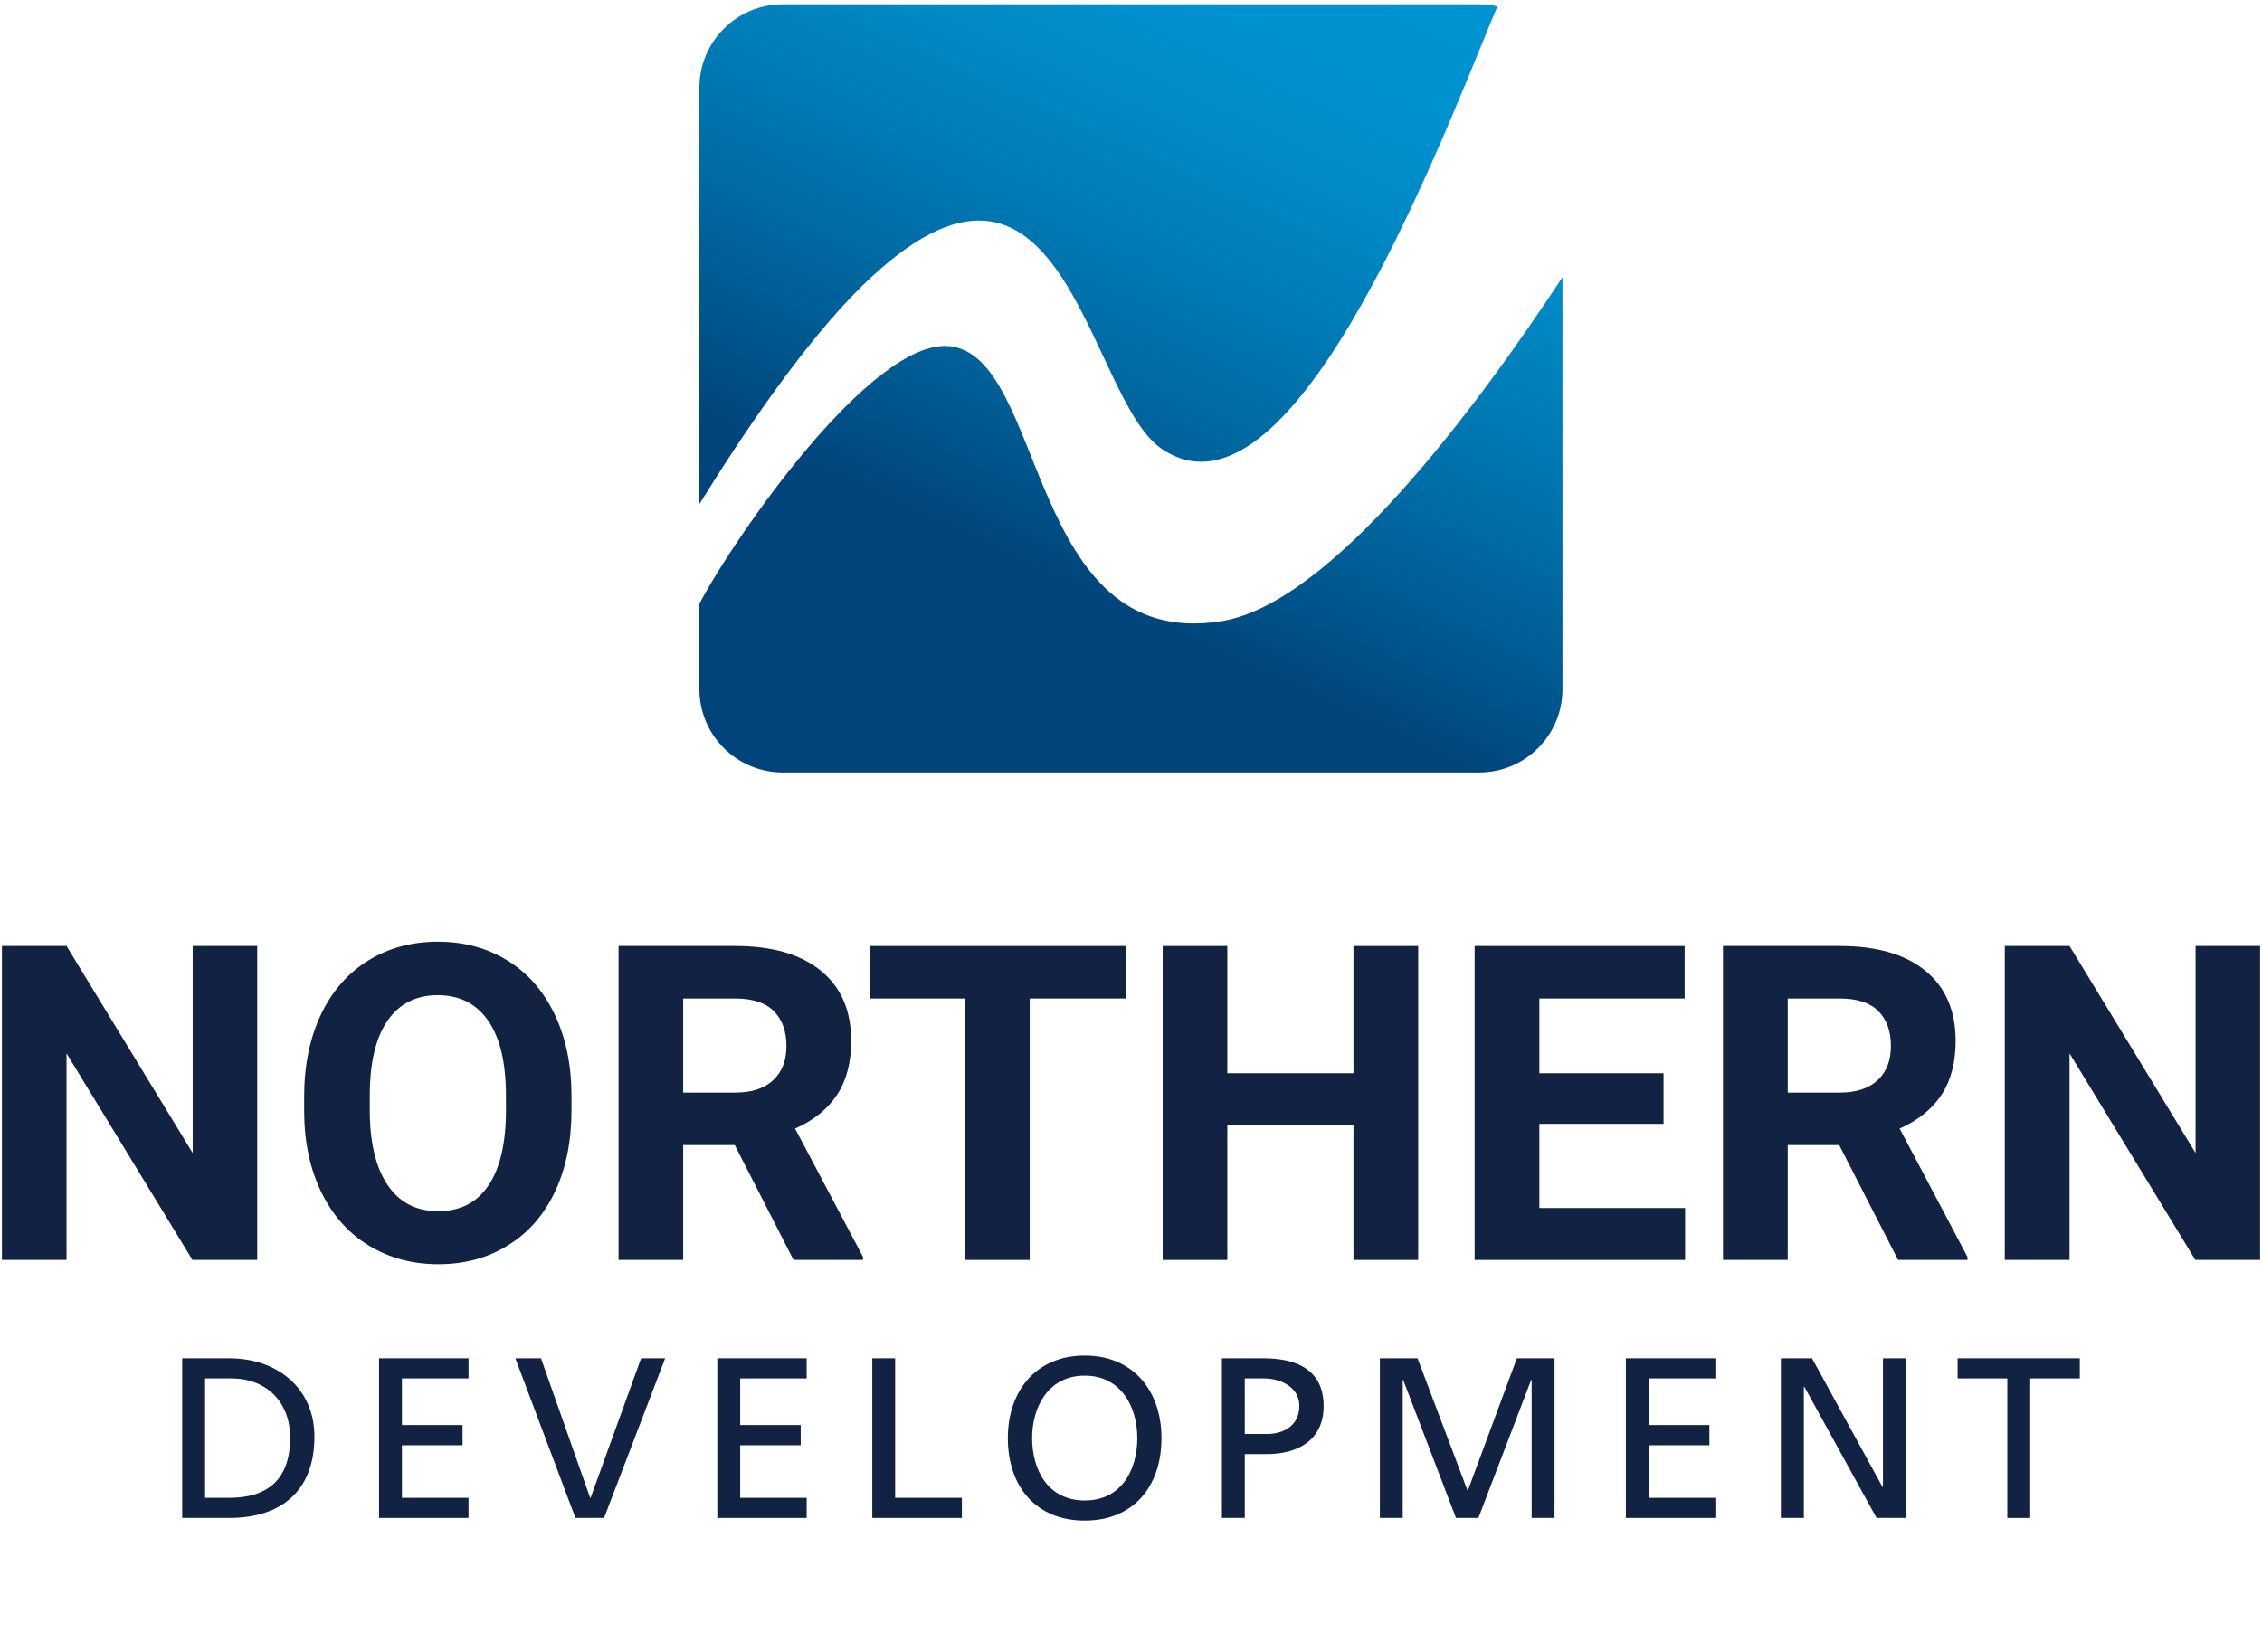
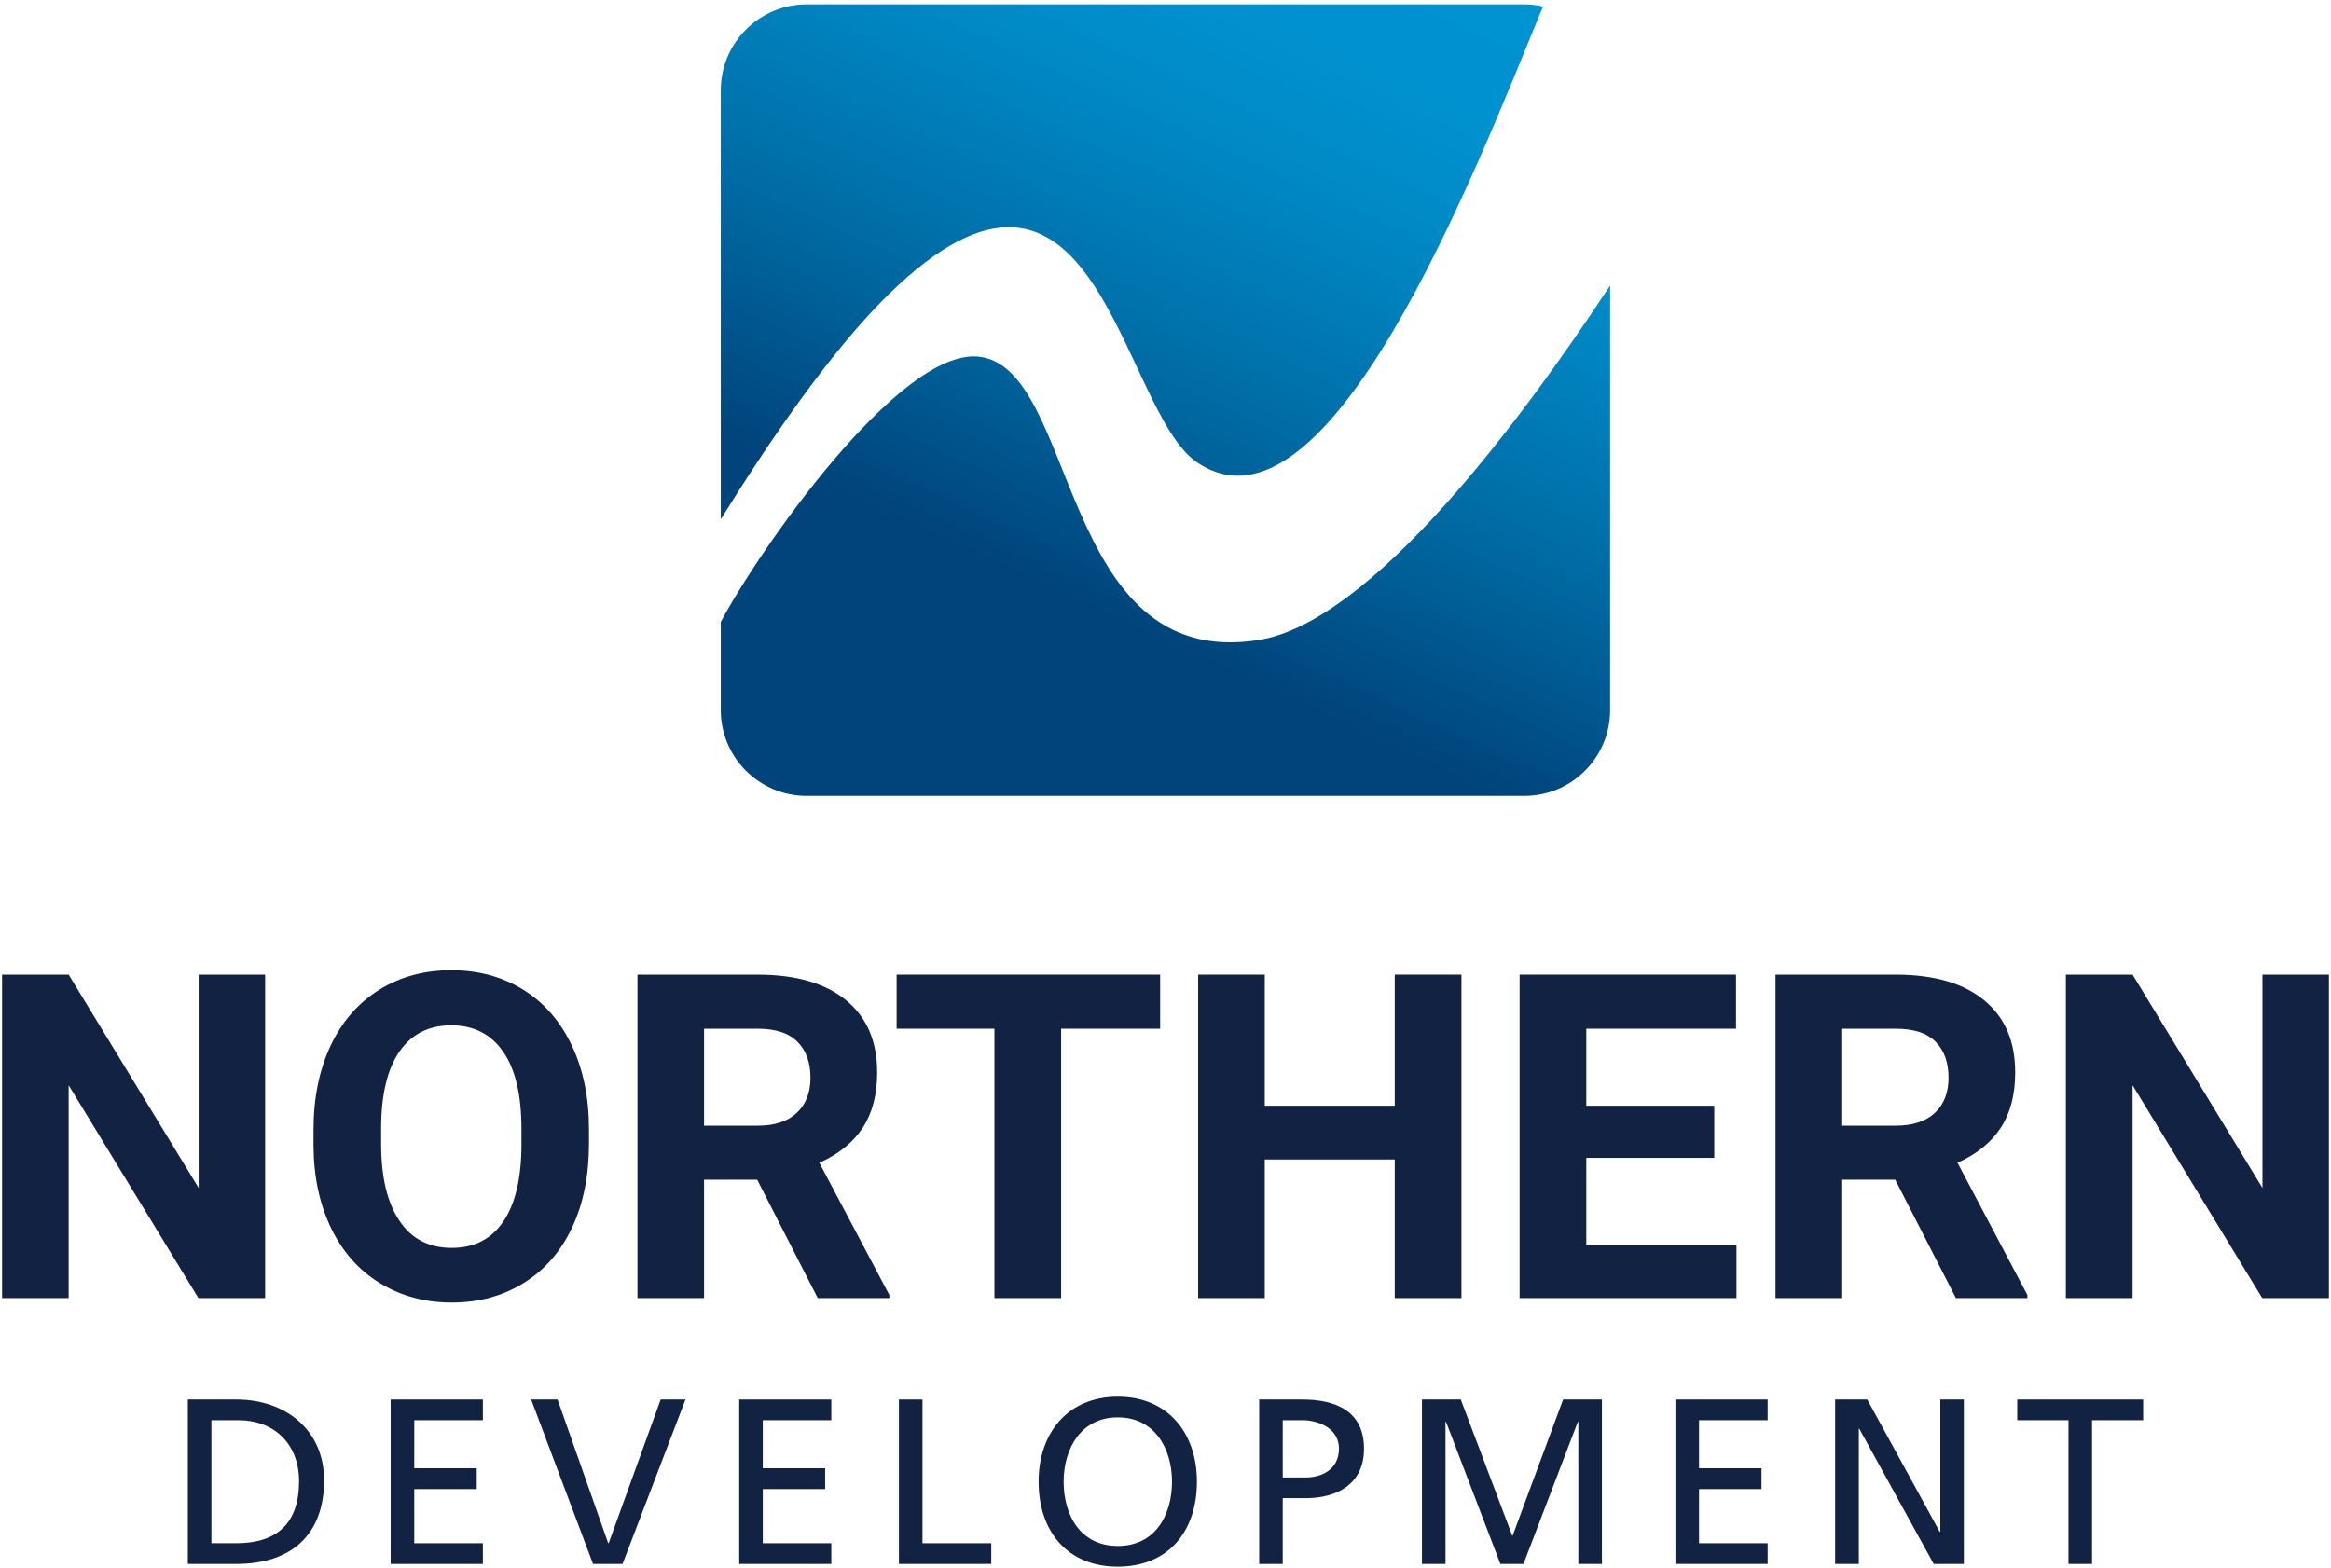
- <svg xmlns="http://www.w3.org/2000/svg" width="79.99" height="58.41" viewBox="4.006 4.659 79.988 58.406" fill="#000000">
+ <svg xmlns="http://www.w3.org/2000/svg" width="79.99" height="53.81" viewBox="4.006 4.659 79.988 53.813" fill="#000000">
  <defs>
    <clipPath id="clip-0">
      <path clip-rule="nonzero" d="M 28 4 L 57 4 L 57 23 L 28 23 Z M 28 4 " />
    </clipPath>
    <clipPath id="clip-1">
      <path clip-rule="nonzero" d="M 31.688 4.809 C 30.059 4.809 28.738 6.129 28.738 7.758 L 28.738 22.484 C 30.324 19.918 32.477 16.746 34.488 14.773 C 41.637 7.773 42.426 18.703 45.07 20.52 C 49.574 23.617 54.648 10.496 56.855 5.125 C 56.891 5.039 56.926 4.961 56.961 4.883 C 56.75 4.836 56.535 4.809 56.312 4.809 Z M 31.688 4.809 " />
    </clipPath>
    <linearGradient id="linear-pattern-0" gradientUnits="userSpaceOnUse" x1="-0.122" y1="0" x2="1.118" y2="0" gradientTransform="matrix(-9.763308, 21.15383, -21.15383, -9.763308, 44.68177, 2.2842)">
      <stop offset="0" stop-color="rgb(0%, 57.648%, 81.961%)" stop-opacity="1" />
      <stop offset="0.125" stop-color="rgb(0%, 57.256%, 81.569%)" stop-opacity="1" />
      <stop offset="0.141" stop-color="rgb(0%, 57.256%, 81.569%)" stop-opacity="1" />
      <stop offset="0.156" stop-color="rgb(0%, 56.863%, 80.785%)" stop-opacity="1" />
      <stop offset="0.172" stop-color="rgb(0%, 56.863%, 80.785%)" stop-opacity="1" />
      <stop offset="0.18" stop-color="rgb(0%, 56.471%, 80.392%)" stop-opacity="1" />
      <stop offset="0.188" stop-color="rgb(0%, 56.471%, 80.392%)" stop-opacity="1" />
      <stop offset="0.195" stop-color="rgb(0%, 56.471%, 80.392%)" stop-opacity="1" />
      <stop offset="0.203" stop-color="rgb(0%, 56.079%, 80%)" stop-opacity="1" />
      <stop offset="0.211" stop-color="rgb(0%, 56.079%, 80%)" stop-opacity="1" />
      <stop offset="0.219" stop-color="rgb(0%, 55.687%, 79.608%)" stop-opacity="1" />
      <stop offset="0.227" stop-color="rgb(0%, 55.687%, 79.608%)" stop-opacity="1" />
      <stop offset="0.234" stop-color="rgb(0%, 55.295%, 79.216%)" stop-opacity="1" />
      <stop offset="0.242" stop-color="rgb(0%, 55.295%, 78.824%)" stop-opacity="1" />
      <stop offset="0.25" stop-color="rgb(0%, 55.295%, 78.824%)" stop-opacity="1" />
      <stop offset="0.258" stop-color="rgb(0%, 54.903%, 78.432%)" stop-opacity="1" />
      <stop offset="0.266" stop-color="rgb(0%, 54.51%, 78.432%)" stop-opacity="1" />
      <stop offset="0.273" stop-color="rgb(0%, 54.51%, 78.04%)" stop-opacity="1" />
      <stop offset="0.281" stop-color="rgb(0%, 54.118%, 77.647%)" stop-opacity="1" />
      <stop offset="0.289" stop-color="rgb(0%, 54.118%, 77.647%)" stop-opacity="1" />
      <stop offset="0.297" stop-color="rgb(0%, 53.726%, 77.255%)" stop-opacity="1" />
      <stop offset="0.305" stop-color="rgb(0%, 53.726%, 77.255%)" stop-opacity="1" />
      <stop offset="0.312" stop-color="rgb(0%, 53.334%, 76.863%)" stop-opacity="1" />
      <stop offset="0.32" stop-color="rgb(0%, 52.942%, 76.471%)" stop-opacity="1" />
      <stop offset="0.328" stop-color="rgb(0%, 52.55%, 76.079%)" stop-opacity="1" />
      <stop offset="0.336" stop-color="rgb(0%, 52.55%, 75.687%)" stop-opacity="1" />
      <stop offset="0.344" stop-color="rgb(0%, 52.158%, 75.687%)" stop-opacity="1" />
      <stop offset="0.352" stop-color="rgb(0%, 51.765%, 75.294%)" stop-opacity="1" />
      <stop offset="0.359" stop-color="rgb(0%, 51.765%, 74.902%)" stop-opacity="1" />
      <stop offset="0.363" stop-color="rgb(0%, 51.373%, 74.902%)" stop-opacity="1" />
      <stop offset="0.367" stop-color="rgb(0%, 51.373%, 74.51%)" stop-opacity="1" />
      <stop offset="0.371" stop-color="rgb(0%, 50.981%, 74.51%)" stop-opacity="1" />
      <stop offset="0.375" stop-color="rgb(0%, 50.981%, 74.51%)" stop-opacity="1" />
      <stop offset="0.379" stop-color="rgb(0%, 50.589%, 74.118%)" stop-opacity="1" />
      <stop offset="0.383" stop-color="rgb(0%, 50.589%, 74.118%)" stop-opacity="1" />
      <stop offset="0.387" stop-color="rgb(0%, 50.589%, 73.726%)" stop-opacity="1" />
      <stop offset="0.391" stop-color="rgb(0%, 50.589%, 73.726%)" stop-opacity="1" />
      <stop offset="0.395" stop-color="rgb(0%, 50.197%, 73.334%)" stop-opacity="1" />
      <stop offset="0.398" stop-color="rgb(0%, 50.197%, 73.334%)" stop-opacity="1" />
      <stop offset="0.402" stop-color="rgb(0%, 49.803%, 72.942%)" stop-opacity="1" />
      <stop offset="0.406" stop-color="rgb(0%, 49.803%, 72.942%)" stop-opacity="1" />
      <stop offset="0.41" stop-color="rgb(0%, 49.411%, 72.549%)" stop-opacity="1" />
      <stop offset="0.414" stop-color="rgb(0%, 49.411%, 72.549%)" stop-opacity="1" />
      <stop offset="0.418" stop-color="rgb(0%, 49.411%, 72.549%)" stop-opacity="1" />
      <stop offset="0.422" stop-color="rgb(0%, 49.019%, 72.157%)" stop-opacity="1" />
      <stop offset="0.426" stop-color="rgb(0%, 49.019%, 72.157%)" stop-opacity="1" />
      <stop offset="0.43" stop-color="rgb(0%, 48.627%, 71.765%)" stop-opacity="1" />
      <stop offset="0.434" stop-color="rgb(0%, 48.627%, 71.765%)" stop-opacity="1" />
      <stop offset="0.438" stop-color="rgb(0%, 48.627%, 71.765%)" stop-opacity="1" />
      <stop offset="0.441" stop-color="rgb(0%, 48.235%, 71.373%)" stop-opacity="1" />
      <stop offset="0.445" stop-color="rgb(0%, 48.235%, 71.373%)" stop-opacity="1" />
      <stop offset="0.449" stop-color="rgb(0%, 48.235%, 70.981%)" stop-opacity="1" />
      <stop offset="0.453" stop-color="rgb(0%, 47.842%, 70.981%)" stop-opacity="1" />
      <stop offset="0.457" stop-color="rgb(0%, 47.842%, 70.589%)" stop-opacity="1" />
      <stop offset="0.461" stop-color="rgb(0%, 47.45%, 70.589%)" stop-opacity="1" />
      <stop offset="0.465" stop-color="rgb(0%, 47.45%, 70.197%)" stop-opacity="1" />
      <stop offset="0.469" stop-color="rgb(0%, 47.058%, 70.197%)" stop-opacity="1" />
      <stop offset="0.473" stop-color="rgb(0%, 47.058%, 70.197%)" stop-opacity="1" />
      <stop offset="0.477" stop-color="rgb(0%, 47.058%, 69.804%)" stop-opacity="1" />
      <stop offset="0.48" stop-color="rgb(0%, 46.666%, 69.804%)" stop-opacity="1" />
      <stop offset="0.484" stop-color="rgb(0%, 46.666%, 69.412%)" stop-opacity="1" />
      <stop offset="0.488" stop-color="rgb(0%, 46.274%, 69.02%)" stop-opacity="1" />
      <stop offset="0.492" stop-color="rgb(0%, 46.274%, 69.02%)" stop-opacity="1" />
      <stop offset="0.496" stop-color="rgb(0%, 46.274%, 69.02%)" stop-opacity="1" />
      <stop offset="0.5" stop-color="rgb(0%, 45.882%, 68.628%)" stop-opacity="1" />
      <stop offset="0.504" stop-color="rgb(0%, 45.882%, 68.628%)" stop-opacity="1" />
      <stop offset="0.508" stop-color="rgb(0%, 45.49%, 68.236%)" stop-opacity="1" />
      <stop offset="0.512" stop-color="rgb(0%, 45.49%, 68.236%)" stop-opacity="1" />
      <stop offset="0.516" stop-color="rgb(0%, 45.097%, 67.844%)" stop-opacity="1" />
      <stop offset="0.52" stop-color="rgb(0%, 45.097%, 67.844%)" stop-opacity="1" />
      <stop offset="0.523" stop-color="rgb(0%, 45.097%, 67.844%)" stop-opacity="1" />
      <stop offset="0.527" stop-color="rgb(0%, 44.705%, 67.451%)" stop-opacity="1" />
      <stop offset="0.531" stop-color="rgb(0%, 44.705%, 67.451%)" stop-opacity="1" />
      <stop offset="0.535" stop-color="rgb(0%, 44.313%, 67.059%)" stop-opacity="1" />
      <stop offset="0.539" stop-color="rgb(0%, 44.313%, 67.059%)" stop-opacity="1" />
      <stop offset="0.543" stop-color="rgb(0%, 43.921%, 66.667%)" stop-opacity="1" />
      <stop offset="0.547" stop-color="rgb(0%, 43.921%, 66.667%)" stop-opacity="1" />
      <stop offset="0.551" stop-color="rgb(0%, 43.529%, 66.275%)" stop-opacity="1" />
      <stop offset="0.555" stop-color="rgb(0%, 43.529%, 65.883%)" stop-opacity="1" />
      <stop offset="0.559" stop-color="rgb(0%, 43.137%, 65.491%)" stop-opacity="1" />
      <stop offset="0.562" stop-color="rgb(0%, 43.137%, 65.491%)" stop-opacity="1" />
      <stop offset="0.566" stop-color="rgb(0%, 42.744%, 65.099%)" stop-opacity="1" />
      <stop offset="0.57" stop-color="rgb(0%, 42.744%, 65.099%)" stop-opacity="1" />
      <stop offset="0.574" stop-color="rgb(0%, 42.744%, 65.099%)" stop-opacity="1" />
      <stop offset="0.578" stop-color="rgb(0%, 42.352%, 64.706%)" stop-opacity="1" />
      <stop offset="0.582" stop-color="rgb(0%, 41.96%, 64.706%)" stop-opacity="1" />
      <stop offset="0.586" stop-color="rgb(0%, 41.96%, 64.314%)" stop-opacity="1" />
      <stop offset="0.59" stop-color="rgb(0%, 41.96%, 64.314%)" stop-opacity="1" />
      <stop offset="0.594" stop-color="rgb(0%, 41.568%, 63.922%)" stop-opacity="1" />
      <stop offset="0.598" stop-color="rgb(0%, 41.176%, 63.922%)" stop-opacity="1" />
      <stop offset="0.602" stop-color="rgb(0%, 41.176%, 63.53%)" stop-opacity="1" />
      <stop offset="0.605" stop-color="rgb(0%, 41.176%, 63.53%)" stop-opacity="1" />
      <stop offset="0.609" stop-color="rgb(0%, 40.784%, 63.138%)" stop-opacity="1" />
      <stop offset="0.613" stop-color="rgb(0%, 40.784%, 63.138%)" stop-opacity="1" />
      <stop offset="0.617" stop-color="rgb(0%, 40.392%, 62.746%)" stop-opacity="1" />
      <stop offset="0.621" stop-color="rgb(0%, 40.392%, 62.354%)" stop-opacity="1" />
      <stop offset="0.625" stop-color="rgb(0%, 39.999%, 61.961%)" stop-opacity="1" />
      <stop offset="0.629" stop-color="rgb(0%, 39.999%, 61.961%)" stop-opacity="1" />
      <stop offset="0.633" stop-color="rgb(0%, 39.607%, 61.961%)" stop-opacity="1" />
      <stop offset="0.637" stop-color="rgb(0%, 39.215%, 61.569%)" stop-opacity="1" />
      <stop offset="0.641" stop-color="rgb(0%, 39.215%, 61.177%)" stop-opacity="1" />
      <stop offset="0.645" stop-color="rgb(0%, 39.215%, 61.177%)" stop-opacity="1" />
      <stop offset="0.648" stop-color="rgb(0%, 38.823%, 60.785%)" stop-opacity="1" />
      <stop offset="0.652" stop-color="rgb(0%, 38.823%, 60.785%)" stop-opacity="1" />
      <stop offset="0.656" stop-color="rgb(0%, 38.431%, 60.393%)" stop-opacity="1" />
      <stop offset="0.66" stop-color="rgb(0%, 38.431%, 60.393%)" stop-opacity="1" />
      <stop offset="0.664" stop-color="rgb(0%, 38.039%, 60.001%)" stop-opacity="1" />
      <stop offset="0.668" stop-color="rgb(0%, 38.039%, 60.001%)" stop-opacity="1" />
      <stop offset="0.672" stop-color="rgb(0%, 37.646%, 59.608%)" stop-opacity="1" />
      <stop offset="0.676" stop-color="rgb(0%, 37.254%, 59.608%)" stop-opacity="1" />
      <stop offset="0.68" stop-color="rgb(0%, 37.254%, 59.216%)" stop-opacity="1" />
      <stop offset="0.684" stop-color="rgb(0%, 37.254%, 59.216%)" stop-opacity="1" />
      <stop offset="0.688" stop-color="rgb(0%, 36.862%, 58.824%)" stop-opacity="1" />
      <stop offset="0.691" stop-color="rgb(0%, 36.47%, 58.432%)" stop-opacity="1" />
      <stop offset="0.695" stop-color="rgb(0%, 36.47%, 58.432%)" stop-opacity="1" />
      <stop offset="0.699" stop-color="rgb(0%, 36.078%, 58.04%)" stop-opacity="1" />
      <stop offset="0.703" stop-color="rgb(0%, 36.078%, 58.04%)" stop-opacity="1" />
      <stop offset="0.707" stop-color="rgb(0%, 35.686%, 57.648%)" stop-opacity="1" />
      <stop offset="0.711" stop-color="rgb(0%, 35.686%, 57.648%)" stop-opacity="1" />
      <stop offset="0.715" stop-color="rgb(0%, 35.294%, 57.256%)" stop-opacity="1" />
      <stop offset="0.719" stop-color="rgb(0%, 35.294%, 57.256%)" stop-opacity="1" />
      <stop offset="0.723" stop-color="rgb(0%, 34.901%, 56.863%)" stop-opacity="1" />
      <stop offset="0.727" stop-color="rgb(0%, 34.901%, 56.863%)" stop-opacity="1" />
      <stop offset="0.73" stop-color="rgb(0%, 34.509%, 56.471%)" stop-opacity="1" />
      <stop offset="0.734" stop-color="rgb(0%, 34.117%, 56.079%)" stop-opacity="1" />
      <stop offset="0.738" stop-color="rgb(0%, 34.117%, 56.079%)" stop-opacity="1" />
      <stop offset="0.742" stop-color="rgb(0%, 34.117%, 55.687%)" stop-opacity="1" />
      <stop offset="0.746" stop-color="rgb(0%, 33.725%, 55.687%)" stop-opacity="1" />
      <stop offset="0.75" stop-color="rgb(0%, 33.333%, 55.295%)" stop-opacity="1" />
      <stop offset="0.754" stop-color="rgb(0%, 33.333%, 55.295%)" stop-opacity="1" />
      <stop offset="0.758" stop-color="rgb(0%, 32.941%, 54.903%)" stop-opacity="1" />
      <stop offset="0.762" stop-color="rgb(0%, 32.941%, 54.903%)" stop-opacity="1" />
      <stop offset="0.766" stop-color="rgb(0%, 32.549%, 54.51%)" stop-opacity="1" />
      <stop offset="0.77" stop-color="rgb(0%, 32.549%, 54.118%)" stop-opacity="1" />
      <stop offset="0.773" stop-color="rgb(0%, 32.156%, 54.118%)" stop-opacity="1" />
      <stop offset="0.777" stop-color="rgb(0%, 32.156%, 53.726%)" stop-opacity="1" />
      <stop offset="0.781" stop-color="rgb(0%, 31.764%, 53.726%)" stop-opacity="1" />
      <stop offset="0.785" stop-color="rgb(0%, 31.372%, 53.334%)" stop-opacity="1" />
      <stop offset="0.789" stop-color="rgb(0%, 31.372%, 53.334%)" stop-opacity="1" />
      <stop offset="0.793" stop-color="rgb(0%, 31.372%, 52.942%)" stop-opacity="1" />
      <stop offset="0.797" stop-color="rgb(0%, 30.98%, 52.55%)" stop-opacity="1" />
      <stop offset="0.801" stop-color="rgb(0%, 30.588%, 52.55%)" stop-opacity="1" />
      <stop offset="0.805" stop-color="rgb(0%, 30.588%, 52.158%)" stop-opacity="1" />
      <stop offset="0.809" stop-color="rgb(0%, 30.196%, 52.158%)" stop-opacity="1" />
      <stop offset="0.812" stop-color="rgb(0%, 30.196%, 51.765%)" stop-opacity="1" />
      <stop offset="0.816" stop-color="rgb(0%, 29.803%, 51.373%)" stop-opacity="1" />
      <stop offset="0.82" stop-color="rgb(0%, 29.803%, 51.373%)" stop-opacity="1" />
      <stop offset="0.824" stop-color="rgb(0%, 29.411%, 50.981%)" stop-opacity="1" />
      <stop offset="0.828" stop-color="rgb(0%, 29.411%, 50.981%)" stop-opacity="1" />
      <stop offset="0.832" stop-color="rgb(0%, 29.019%, 50.589%)" stop-opacity="1" />
      <stop offset="0.836" stop-color="rgb(0%, 28.627%, 50.197%)" stop-opacity="1" />
      <stop offset="0.84" stop-color="rgb(0%, 28.627%, 50.197%)" stop-opacity="1" />
      <stop offset="0.844" stop-color="rgb(0%, 28.235%, 49.803%)" stop-opacity="1" />
      <stop offset="0.848" stop-color="rgb(0%, 28.235%, 49.803%)" stop-opacity="1" />
      <stop offset="0.852" stop-color="rgb(0%, 27.843%, 49.411%)" stop-opacity="1" />
      <stop offset="0.855" stop-color="rgb(0%, 27.843%, 49.411%)" stop-opacity="1" />
      <stop offset="0.859" stop-color="rgb(0%, 27.451%, 49.019%)" stop-opacity="1" />
      <stop offset="0.863" stop-color="rgb(0%, 27.451%, 49.019%)" stop-opacity="1" />
      <stop offset="0.867" stop-color="rgb(0%, 27.058%, 48.627%)" stop-opacity="1" />
      <stop offset="0.871" stop-color="rgb(0%, 27.058%, 48.235%)" stop-opacity="1" />
      <stop offset="0.875" stop-color="rgb(0%, 26.666%, 48.235%)" stop-opacity="1" />
      <stop offset="1" stop-color="rgb(0%, 26.666%, 48.235%)" stop-opacity="1" />
    </linearGradient>
    <clipPath id="clip-2">
      <path clip-rule="nonzero" d="M 28 14 L 60 14 L 60 32 L 28 32 Z M 28 14 " />
    </clipPath>
    <clipPath id="clip-3">
      <path clip-rule="nonzero" d="M 47.203 26.625 C 40.285 27.734 41.027 17.207 37.562 16.898 C 34.824 16.656 30 23.621 28.738 26.008 L 28.738 29.031 C 28.738 30.66 30.059 31.977 31.688 31.977 L 56.312 31.977 C 57.941 31.977 59.258 30.66 59.258 29.031 L 59.258 14.461 C 56.176 19.141 51.059 26.008 47.203 26.625 " />
    </clipPath>
    <linearGradient id="linear-pattern-1" gradientUnits="userSpaceOnUse" x1="0.212" y1="0" x2="1.444" y2="0" gradientTransform="matrix(-9.763308, 21.15383, -21.15383, -9.763308, 53.84437, 6.5131)">
      <stop offset="0" stop-color="rgb(0%, 54.51%, 78.04%)" stop-opacity="1" />
      <stop offset="0.008" stop-color="rgb(0%, 54.51%, 78.04%)" stop-opacity="1" />
      <stop offset="0.016" stop-color="rgb(0%, 54.118%, 77.647%)" stop-opacity="1" />
      <stop offset="0.023" stop-color="rgb(0%, 53.726%, 77.647%)" stop-opacity="1" />
      <stop offset="0.031" stop-color="rgb(0%, 53.726%, 77.255%)" stop-opacity="1" />
      <stop offset="0.039" stop-color="rgb(0%, 53.334%, 76.863%)" stop-opacity="1" />
      <stop offset="0.047" stop-color="rgb(0%, 53.334%, 76.863%)" stop-opacity="1" />
      <stop offset="0.055" stop-color="rgb(0%, 52.942%, 76.471%)" stop-opacity="1" />
      <stop offset="0.062" stop-color="rgb(0%, 52.55%, 76.079%)" stop-opacity="1" />
      <stop offset="0.07" stop-color="rgb(0%, 52.55%, 75.687%)" stop-opacity="1" />
      <stop offset="0.078" stop-color="rgb(0%, 52.158%, 75.294%)" stop-opacity="1" />
      <stop offset="0.086" stop-color="rgb(0%, 51.765%, 75.294%)" stop-opacity="1" />
      <stop offset="0.094" stop-color="rgb(0%, 51.765%, 74.902%)" stop-opacity="1" />
      <stop offset="0.098" stop-color="rgb(0%, 51.373%, 74.51%)" stop-opacity="1" />
      <stop offset="0.102" stop-color="rgb(0%, 51.373%, 74.51%)" stop-opacity="1" />
      <stop offset="0.105" stop-color="rgb(0%, 50.981%, 74.51%)" stop-opacity="1" />
      <stop offset="0.109" stop-color="rgb(0%, 50.589%, 74.118%)" stop-opacity="1" />
      <stop offset="0.113" stop-color="rgb(0%, 50.589%, 74.118%)" stop-opacity="1" />
      <stop offset="0.117" stop-color="rgb(0%, 50.589%, 73.726%)" stop-opacity="1" />
      <stop offset="0.121" stop-color="rgb(0%, 50.589%, 73.726%)" stop-opacity="1" />
      <stop offset="0.125" stop-color="rgb(0%, 50.197%, 73.334%)" stop-opacity="1" />
      <stop offset="0.129" stop-color="rgb(0%, 50.197%, 73.334%)" stop-opacity="1" />
      <stop offset="0.133" stop-color="rgb(0%, 49.803%, 72.942%)" stop-opacity="1" />
      <stop offset="0.137" stop-color="rgb(0%, 49.803%, 72.942%)" stop-opacity="1" />
      <stop offset="0.141" stop-color="rgb(0%, 49.411%, 72.549%)" stop-opacity="1" />
      <stop offset="0.145" stop-color="rgb(0%, 49.411%, 72.549%)" stop-opacity="1" />
      <stop offset="0.148" stop-color="rgb(0%, 49.411%, 72.549%)" stop-opacity="1" />
      <stop offset="0.152" stop-color="rgb(0%, 49.411%, 72.157%)" stop-opacity="1" />
      <stop offset="0.156" stop-color="rgb(0%, 49.019%, 72.157%)" stop-opacity="1" />
      <stop offset="0.16" stop-color="rgb(0%, 49.019%, 72.157%)" stop-opacity="1" />
      <stop offset="0.164" stop-color="rgb(0%, 48.627%, 71.765%)" stop-opacity="1" />
      <stop offset="0.168" stop-color="rgb(0%, 48.627%, 71.765%)" stop-opacity="1" />
      <stop offset="0.172" stop-color="rgb(0%, 48.235%, 71.373%)" stop-opacity="1" />
      <stop offset="0.176" stop-color="rgb(0%, 48.235%, 71.373%)" stop-opacity="1" />
      <stop offset="0.18" stop-color="rgb(0%, 48.235%, 71.373%)" stop-opacity="1" />
      <stop offset="0.184" stop-color="rgb(0%, 47.842%, 70.981%)" stop-opacity="1" />
      <stop offset="0.188" stop-color="rgb(0%, 47.842%, 70.589%)" stop-opacity="1" />
      <stop offset="0.191" stop-color="rgb(0%, 47.45%, 70.589%)" stop-opacity="1" />
      <stop offset="0.195" stop-color="rgb(0%, 47.45%, 70.197%)" stop-opacity="1" />
      <stop offset="0.199" stop-color="rgb(0%, 47.45%, 70.197%)" stop-opacity="1" />
      <stop offset="0.203" stop-color="rgb(0%, 47.058%, 70.197%)" stop-opacity="1" />
      <stop offset="0.207" stop-color="rgb(0%, 47.058%, 69.804%)" stop-opacity="1" />
      <stop offset="0.211" stop-color="rgb(0%, 46.666%, 69.804%)" stop-opacity="1" />
      <stop offset="0.215" stop-color="rgb(0%, 46.666%, 69.412%)" stop-opacity="1" />
      <stop offset="0.219" stop-color="rgb(0%, 46.666%, 69.412%)" stop-opacity="1" />
      <stop offset="0.223" stop-color="rgb(0%, 46.274%, 69.02%)" stop-opacity="1" />
      <stop offset="0.227" stop-color="rgb(0%, 46.274%, 69.02%)" stop-opacity="1" />
      <stop offset="0.23" stop-color="rgb(0%, 45.882%, 68.628%)" stop-opacity="1" />
      <stop offset="0.234" stop-color="rgb(0%, 45.882%, 68.628%)" stop-opacity="1" />
      <stop offset="0.238" stop-color="rgb(0%, 45.49%, 68.236%)" stop-opacity="1" />
      <stop offset="0.242" stop-color="rgb(0%, 45.49%, 68.236%)" stop-opacity="1" />
      <stop offset="0.246" stop-color="rgb(0%, 45.49%, 68.236%)" stop-opacity="1" />
      <stop offset="0.25" stop-color="rgb(0%, 45.097%, 67.844%)" stop-opacity="1" />
      <stop offset="0.254" stop-color="rgb(0%, 45.097%, 67.844%)" stop-opacity="1" />
      <stop offset="0.258" stop-color="rgb(0%, 44.705%, 67.451%)" stop-opacity="1" />
      <stop offset="0.262" stop-color="rgb(0%, 44.705%, 67.451%)" stop-opacity="1" />
      <stop offset="0.266" stop-color="rgb(0%, 44.313%, 67.059%)" stop-opacity="1" />
      <stop offset="0.27" stop-color="rgb(0%, 44.313%, 67.059%)" stop-opacity="1" />
      <stop offset="0.273" stop-color="rgb(0%, 43.921%, 66.667%)" stop-opacity="1" />
      <stop offset="0.277" stop-color="rgb(0%, 43.921%, 66.667%)" stop-opacity="1" />
      <stop offset="0.281" stop-color="rgb(0%, 43.921%, 66.275%)" stop-opacity="1" />
      <stop offset="0.285" stop-color="rgb(0%, 43.529%, 65.883%)" stop-opacity="1" />
      <stop offset="0.289" stop-color="rgb(0%, 43.529%, 65.883%)" stop-opacity="1" />
      <stop offset="0.293" stop-color="rgb(0%, 43.137%, 65.491%)" stop-opacity="1" />
      <stop offset="0.297" stop-color="rgb(0%, 43.137%, 65.491%)" stop-opacity="1" />
      <stop offset="0.301" stop-color="rgb(0%, 42.744%, 65.099%)" stop-opacity="1" />
      <stop offset="0.305" stop-color="rgb(0%, 42.744%, 65.099%)" stop-opacity="1" />
      <stop offset="0.309" stop-color="rgb(0%, 42.352%, 64.706%)" stop-opacity="1" />
      <stop offset="0.312" stop-color="rgb(0%, 42.352%, 64.706%)" stop-opacity="1" />
      <stop offset="0.316" stop-color="rgb(0%, 41.96%, 64.314%)" stop-opacity="1" />
      <stop offset="0.32" stop-color="rgb(0%, 41.96%, 64.314%)" stop-opacity="1" />
      <stop offset="0.324" stop-color="rgb(0%, 41.568%, 63.922%)" stop-opacity="1" />
      <stop offset="0.328" stop-color="rgb(0%, 41.568%, 63.922%)" stop-opacity="1" />
      <stop offset="0.332" stop-color="rgb(0%, 41.176%, 63.53%)" stop-opacity="1" />
      <stop offset="0.336" stop-color="rgb(0%, 41.176%, 63.53%)" stop-opacity="1" />
      <stop offset="0.34" stop-color="rgb(0%, 40.784%, 63.138%)" stop-opacity="1" />
      <stop offset="0.344" stop-color="rgb(0%, 40.784%, 63.138%)" stop-opacity="1" />
      <stop offset="0.348" stop-color="rgb(0%, 40.392%, 62.746%)" stop-opacity="1" />
      <stop offset="0.352" stop-color="rgb(0%, 40.392%, 62.354%)" stop-opacity="1" />
      <stop offset="0.355" stop-color="rgb(0%, 40.392%, 62.354%)" stop-opacity="1" />
      <stop offset="0.359" stop-color="rgb(0%, 39.999%, 61.961%)" stop-opacity="1" />
      <stop offset="0.363" stop-color="rgb(0%, 39.607%, 61.961%)" stop-opacity="1" />
      <stop offset="0.367" stop-color="rgb(0%, 39.607%, 61.961%)" stop-opacity="1" />
      <stop offset="0.371" stop-color="rgb(0%, 39.215%, 61.569%)" stop-opacity="1" />
      <stop offset="0.375" stop-color="rgb(0%, 39.215%, 61.177%)" stop-opacity="1" />
      <stop offset="0.379" stop-color="rgb(0%, 38.823%, 61.177%)" stop-opacity="1" />
      <stop offset="0.383" stop-color="rgb(0%, 38.823%, 60.785%)" stop-opacity="1" />
      <stop offset="0.387" stop-color="rgb(0%, 38.431%, 60.393%)" stop-opacity="1" />
      <stop offset="0.391" stop-color="rgb(0%, 38.431%, 60.393%)" stop-opacity="1" />
      <stop offset="0.395" stop-color="rgb(0%, 38.039%, 60.001%)" stop-opacity="1" />
      <stop offset="0.398" stop-color="rgb(0%, 38.039%, 60.001%)" stop-opacity="1" />
      <stop offset="0.402" stop-color="rgb(0%, 37.646%, 59.608%)" stop-opacity="1" />
      <stop offset="0.406" stop-color="rgb(0%, 37.646%, 59.608%)" stop-opacity="1" />
      <stop offset="0.41" stop-color="rgb(0%, 37.254%, 59.216%)" stop-opacity="1" />
      <stop offset="0.414" stop-color="rgb(0%, 37.254%, 59.216%)" stop-opacity="1" />
      <stop offset="0.418" stop-color="rgb(0%, 36.862%, 58.824%)" stop-opacity="1" />
      <stop offset="0.422" stop-color="rgb(0%, 36.862%, 58.824%)" stop-opacity="1" />
      <stop offset="0.426" stop-color="rgb(0%, 36.47%, 58.432%)" stop-opacity="1" />
      <stop offset="0.43" stop-color="rgb(0%, 36.47%, 58.432%)" stop-opacity="1" />
      <stop offset="0.434" stop-color="rgb(0%, 36.078%, 58.04%)" stop-opacity="1" />
      <stop offset="0.438" stop-color="rgb(0%, 36.078%, 58.04%)" stop-opacity="1" />
      <stop offset="0.441" stop-color="rgb(0%, 35.686%, 57.648%)" stop-opacity="1" />
      <stop offset="0.445" stop-color="rgb(0%, 35.686%, 57.648%)" stop-opacity="1" />
      <stop offset="0.449" stop-color="rgb(0%, 35.294%, 57.256%)" stop-opacity="1" />
      <stop offset="0.453" stop-color="rgb(0%, 35.294%, 57.256%)" stop-opacity="1" />
      <stop offset="0.457" stop-color="rgb(0%, 34.901%, 56.863%)" stop-opacity="1" />
      <stop offset="0.461" stop-color="rgb(0%, 34.901%, 56.471%)" stop-opacity="1" />
      <stop offset="0.465" stop-color="rgb(0%, 34.509%, 56.471%)" stop-opacity="1" />
      <stop offset="0.469" stop-color="rgb(0%, 34.117%, 56.079%)" stop-opacity="1" />
      <stop offset="0.473" stop-color="rgb(0%, 34.117%, 56.079%)" stop-opacity="1" />
      <stop offset="0.477" stop-color="rgb(0%, 34.117%, 55.687%)" stop-opacity="1" />
      <stop offset="0.48" stop-color="rgb(0%, 33.725%, 55.687%)" stop-opacity="1" />
      <stop offset="0.484" stop-color="rgb(0%, 33.333%, 55.295%)" stop-opacity="1" />
      <stop offset="0.488" stop-color="rgb(0%, 33.333%, 55.295%)" stop-opacity="1" />
      <stop offset="0.492" stop-color="rgb(0%, 32.941%, 54.903%)" stop-opacity="1" />
      <stop offset="0.496" stop-color="rgb(0%, 32.549%, 54.51%)" stop-opacity="1" />
      <stop offset="0.5" stop-color="rgb(0%, 32.549%, 54.51%)" stop-opacity="1" />
      <stop offset="0.504" stop-color="rgb(0%, 32.549%, 54.118%)" stop-opacity="1" />
      <stop offset="0.508" stop-color="rgb(0%, 32.156%, 54.118%)" stop-opacity="1" />
      <stop offset="0.512" stop-color="rgb(0%, 32.156%, 53.726%)" stop-opacity="1" />
      <stop offset="0.516" stop-color="rgb(0%, 31.764%, 53.726%)" stop-opacity="1" />
      <stop offset="0.52" stop-color="rgb(0%, 31.372%, 53.334%)" stop-opacity="1" />
      <stop offset="0.523" stop-color="rgb(0%, 31.372%, 52.942%)" stop-opacity="1" />
      <stop offset="0.527" stop-color="rgb(0%, 31.372%, 52.942%)" stop-opacity="1" />
      <stop offset="0.531" stop-color="rgb(0%, 30.98%, 52.55%)" stop-opacity="1" />
      <stop offset="0.535" stop-color="rgb(0%, 30.588%, 52.55%)" stop-opacity="1" />
      <stop offset="0.539" stop-color="rgb(0%, 30.588%, 52.158%)" stop-opacity="1" />
      <stop offset="0.543" stop-color="rgb(0%, 30.196%, 52.158%)" stop-opacity="1" />
      <stop offset="0.547" stop-color="rgb(0%, 30.196%, 51.765%)" stop-opacity="1" />
      <stop offset="0.551" stop-color="rgb(0%, 29.803%, 51.373%)" stop-opacity="1" />
      <stop offset="0.555" stop-color="rgb(0%, 29.803%, 51.373%)" stop-opacity="1" />
      <stop offset="0.559" stop-color="rgb(0%, 29.411%, 50.981%)" stop-opacity="1" />
      <stop offset="0.562" stop-color="rgb(0%, 29.411%, 50.981%)" stop-opacity="1" />
      <stop offset="0.566" stop-color="rgb(0%, 29.019%, 50.589%)" stop-opacity="1" />
      <stop offset="0.57" stop-color="rgb(0%, 28.627%, 50.197%)" stop-opacity="1" />
      <stop offset="0.574" stop-color="rgb(0%, 28.627%, 50.197%)" stop-opacity="1" />
      <stop offset="0.578" stop-color="rgb(0%, 28.235%, 49.803%)" stop-opacity="1" />
      <stop offset="0.582" stop-color="rgb(0%, 28.235%, 49.803%)" stop-opacity="1" />
      <stop offset="0.586" stop-color="rgb(0%, 27.843%, 49.411%)" stop-opacity="1" />
      <stop offset="0.59" stop-color="rgb(0%, 27.843%, 49.411%)" stop-opacity="1" />
      <stop offset="0.594" stop-color="rgb(0%, 27.451%, 49.019%)" stop-opacity="1" />
      <stop offset="0.598" stop-color="rgb(0%, 27.451%, 49.019%)" stop-opacity="1" />
      <stop offset="0.602" stop-color="rgb(0%, 27.058%, 48.627%)" stop-opacity="1" />
      <stop offset="0.605" stop-color="rgb(0%, 27.058%, 48.235%)" stop-opacity="1" />
      <stop offset="0.609" stop-color="rgb(0%, 26.666%, 48.235%)" stop-opacity="1" />
      <stop offset="0.625" stop-color="rgb(0%, 26.666%, 48.235%)" stop-opacity="1" />
      <stop offset="0.75" stop-color="rgb(0%, 26.666%, 48.235%)" stop-opacity="1" />
      <stop offset="1" stop-color="rgb(0%, 26.666%, 48.235%)" stop-opacity="1" />
    </linearGradient>
    <clipPath id="clip-4">
      <path clip-rule="nonzero" d="M 74 38 L 83.926 38 L 83.926 50 L 74 50 Z M 74 38 " />
    </clipPath>
    <clipPath id="clip-5">
      <path clip-rule="nonzero" d="M 10 52 L 16 52 L 16 58.438 L 10 58.438 Z M 10 52 " />
    </clipPath>
    <clipPath id="clip-6">
      <path clip-rule="nonzero" d="M 17 52 L 21 52 L 21 58.438 L 17 58.438 Z M 17 52 " />
    </clipPath>
    <clipPath id="clip-7">
      <path clip-rule="nonzero" d="M 22 52 L 28 52 L 28 58.438 L 22 58.438 Z M 22 52 " />
    </clipPath>
    <clipPath id="clip-8">
      <path clip-rule="nonzero" d="M 29 52 L 33 52 L 33 58.438 L 29 58.438 Z M 29 52 " />
    </clipPath>
    <clipPath id="clip-9">
      <path clip-rule="nonzero" d="M 34 52 L 39 52 L 39 58.438 L 34 58.438 Z M 34 52 " />
    </clipPath>
    <clipPath id="clip-10">
      <path clip-rule="nonzero" d="M 39 52 L 46 52 L 46 58.438 L 39 58.438 Z M 39 52 " />
    </clipPath>
    <clipPath id="clip-11">
      <path clip-rule="nonzero" d="M 47 52 L 51 52 L 51 58.438 L 47 58.438 Z M 47 52 " />
    </clipPath>
    <clipPath id="clip-12">
      <path clip-rule="nonzero" d="M 52 52 L 59 52 L 59 58.438 L 52 58.438 Z M 52 52 " />
    </clipPath>
    <clipPath id="clip-13">
      <path clip-rule="nonzero" d="M 61 52 L 65 52 L 65 58.438 L 61 58.438 Z M 61 52 " />
    </clipPath>
    <clipPath id="clip-14">
      <path clip-rule="nonzero" d="M 66 52 L 72 52 L 72 58.438 L 66 58.438 Z M 66 52 " />
    </clipPath>
    <clipPath id="clip-15">
      <path clip-rule="nonzero" d="M 73 52 L 78 52 L 78 58.438 L 73 58.438 Z M 73 52 " />
    </clipPath>
  </defs>
  <g clip-path="url(#clip-0)">
    <g clip-path="url(#clip-1)">
      <path fill-rule="nonzero" fill="url(#linear-pattern-0)" d="M 64.113 8.113 L 33.695 -5.93 L 21.586 20.312 L 52.004 34.352 Z M 64.113 8.113 " />
    </g>
  </g>
  <g clip-path="url(#clip-2)">
    <g clip-path="url(#clip-3)">
      <path fill-rule="nonzero" fill="url(#linear-pattern-1)" d="M 65.926 17.535 L 34.098 2.848 L 22.074 28.902 L 53.898 43.59 Z M 65.926 17.535 " />
    </g>
  </g>
  <path fill-rule="nonzero" fill="#112242" fill-opacity="1" d="M 10.82 38.113 L 10.82 45.434 L 6.359 38.113 L 4.074 38.113 L 4.074 49.215 L 6.359 49.215 L 6.359 41.91 L 10.812 49.215 L 13.102 49.215 L 13.102 38.113 Z M 10.82 38.113 " />
  <path fill-rule="nonzero" fill="#112242" fill-opacity="1" d="M 21.898 43.414 C 21.898 42.25 21.691 41.363 21.273 40.762 C 20.855 40.156 20.262 39.852 19.488 39.852 C 18.723 39.852 18.129 40.152 17.715 40.746 C 17.297 41.348 17.086 42.223 17.082 43.375 L 17.082 43.914 C 17.082 45.051 17.289 45.93 17.707 46.555 C 18.121 47.18 18.723 47.492 19.504 47.492 C 20.273 47.492 20.863 47.191 21.273 46.59 C 21.684 45.984 21.895 45.109 21.898 43.953 Z M 24.215 43.914 C 24.215 45.008 24.023 45.969 23.637 46.789 C 23.25 47.613 22.699 48.25 21.977 48.695 C 21.258 49.145 20.434 49.367 19.504 49.367 C 18.586 49.367 17.766 49.145 17.043 48.703 C 16.32 48.262 15.762 47.633 15.363 46.809 C 14.969 45.988 14.766 45.047 14.762 43.977 L 14.762 43.43 C 14.762 42.336 14.961 41.375 15.352 40.543 C 15.746 39.711 16.305 39.074 17.023 38.629 C 17.742 38.184 18.566 37.961 19.488 37.961 C 20.414 37.961 21.238 38.184 21.957 38.629 C 22.676 39.074 23.23 39.711 23.625 40.543 C 24.02 41.375 24.215 42.332 24.215 43.422 Z M 24.215 43.914 " />
  <path fill-rule="nonzero" fill="#112242" fill-opacity="1" d="M 28.164 43.297 L 30.012 43.297 C 30.586 43.297 31.031 43.152 31.344 42.859 C 31.66 42.566 31.816 42.164 31.816 41.652 C 31.816 41.129 31.668 40.719 31.371 40.418 C 31.074 40.117 30.617 39.969 30.004 39.969 L 28.164 39.969 Z M 29.988 45.152 L 28.164 45.152 L 28.164 49.215 L 25.879 49.215 L 25.879 38.113 L 30.004 38.113 C 31.312 38.113 32.324 38.406 33.039 38.992 C 33.75 39.574 34.105 40.402 34.105 41.469 C 34.105 42.227 33.941 42.859 33.613 43.363 C 33.285 43.867 32.789 44.273 32.121 44.57 L 34.523 49.109 L 34.523 49.215 L 32.066 49.215 Z M 29.988 45.152 " />
  <path fill-rule="nonzero" fill="#112242" fill-opacity="1" d="M 43.816 39.969 L 40.418 39.969 L 40.418 49.215 L 38.129 49.215 L 38.129 39.969 L 34.773 39.969 L 34.773 38.113 L 43.816 38.113 Z M 43.816 39.969 " />
  <path fill-rule="nonzero" fill="#112242" fill-opacity="1" d="M 54.156 49.215 L 51.867 49.215 L 51.867 44.457 L 47.406 44.457 L 47.406 49.215 L 45.121 49.215 L 45.121 38.113 L 47.406 38.113 L 47.406 42.613 L 51.867 42.613 L 51.867 38.113 L 54.156 38.113 Z M 54.156 49.215 " />
  <path fill-rule="nonzero" fill="#112242" fill-opacity="1" d="M 62.832 44.402 L 58.441 44.402 L 58.441 47.379 L 63.594 47.379 L 63.594 49.215 L 56.152 49.215 L 56.152 38.113 L 63.578 38.113 L 63.578 39.969 L 58.441 39.969 L 58.441 42.613 L 62.832 42.613 Z M 62.832 44.402 " />
  <path fill-rule="nonzero" fill="#112242" fill-opacity="1" d="M 67.223 43.297 L 69.066 43.297 C 69.641 43.297 70.086 43.152 70.402 42.859 C 70.715 42.566 70.871 42.164 70.871 41.652 C 70.871 41.129 70.727 40.719 70.43 40.418 C 70.133 40.117 69.676 39.969 69.059 39.969 L 67.223 39.969 Z M 69.043 45.152 L 67.223 45.152 L 67.223 49.215 L 64.934 49.215 L 64.934 38.113 L 69.059 38.113 C 70.371 38.113 71.383 38.406 72.094 38.992 C 72.805 39.574 73.16 40.402 73.16 41.469 C 73.16 42.227 72.996 42.859 72.668 43.363 C 72.34 43.867 71.844 44.273 71.18 44.57 L 73.578 49.109 L 73.578 49.215 L 71.125 49.215 Z M 69.043 45.152 " />
  <g clip-path="url(#clip-4)">
    <path fill-rule="nonzero" fill="#112242" fill-opacity="1" d="M 83.926 49.215 L 81.637 49.215 L 77.188 41.91 L 77.188 49.215 L 74.898 49.215 L 74.898 38.113 L 77.188 38.113 L 81.645 45.434 L 81.645 38.113 L 83.926 38.113 Z M 83.926 49.215 " />
  </g>
  <g clip-path="url(#clip-5)">
    <path fill-rule="nonzero" fill="#112242" fill-opacity="1" d="M 11.258 57.629 L 12.109 57.629 C 13.5 57.629 14.266 56.957 14.266 55.5 C 14.266 54.184 13.367 53.406 12.203 53.406 L 11.258 53.406 Z M 10.449 52.695 L 12.117 52.695 C 13.789 52.695 15.125 53.73 15.125 55.469 C 15.125 57.359 13.977 58.34 12.117 58.34 L 10.449 58.34 Z M 10.449 52.695 " />
  </g>
  <g clip-path="url(#clip-6)">
    <path fill-rule="nonzero" fill="#112242" fill-opacity="1" d="M 17.41 52.695 L 20.574 52.695 L 20.574 53.406 L 18.219 53.406 L 18.219 55.055 L 20.363 55.055 L 20.363 55.77 L 18.219 55.77 L 18.219 57.629 L 20.574 57.629 L 20.574 58.34 L 17.41 58.34 Z M 17.41 52.695 " />
  </g>
  <g clip-path="url(#clip-7)">
    <path fill-rule="nonzero" fill="#112242" fill-opacity="1" d="M 25.367 58.34 L 24.355 58.34 L 22.23 52.695 L 23.137 52.695 L 24.875 57.629 L 24.891 57.629 L 26.676 52.695 L 27.527 52.695 Z M 25.367 58.34 " />
  </g>
  <g clip-path="url(#clip-8)">
    <path fill-rule="nonzero" fill="#112242" fill-opacity="1" d="M 29.371 52.695 L 32.531 52.695 L 32.531 53.406 L 30.18 53.406 L 30.18 55.055 L 32.32 55.055 L 32.32 55.77 L 30.18 55.77 L 30.18 57.629 L 32.531 57.629 L 32.531 58.34 L 29.371 58.34 Z M 29.371 52.695 " />
  </g>
  <g clip-path="url(#clip-9)">
    <path fill-rule="nonzero" fill="#112242" fill-opacity="1" d="M 34.852 52.695 L 35.66 52.695 L 35.66 57.629 L 38.02 57.629 L 38.02 58.34 L 34.852 58.34 Z M 34.852 52.695 " />
  </g>
  <g clip-path="url(#clip-10)">
    <path fill-rule="nonzero" fill="#112242" fill-opacity="1" d="M 42.363 57.723 C 43.664 57.723 44.223 56.641 44.223 55.516 C 44.223 54.367 43.609 53.301 42.363 53.309 C 41.117 53.301 40.504 54.367 40.504 55.516 C 40.504 56.641 41.059 57.723 42.363 57.723 M 42.363 52.598 C 44.078 52.598 45.078 53.844 45.078 55.516 C 45.078 57.23 44.086 58.434 42.363 58.434 C 40.641 58.434 39.645 57.23 39.645 55.516 C 39.645 53.844 40.648 52.598 42.363 52.598 " />
  </g>
  <g clip-path="url(#clip-11)">
    <path fill-rule="nonzero" fill="#112242" fill-opacity="1" d="M 48.023 55.371 L 48.824 55.371 C 49.324 55.371 49.953 55.121 49.953 54.379 C 49.953 53.664 49.211 53.406 48.711 53.406 L 48.023 53.406 Z M 47.215 52.695 L 48.691 52.695 C 49.852 52.695 50.812 53.098 50.812 54.383 C 50.812 55.637 49.832 56.082 48.816 56.082 L 48.023 56.082 L 48.023 58.34 L 47.215 58.34 Z M 47.215 52.695 " />
  </g>
  <g clip-path="url(#clip-12)">
    <path fill-rule="nonzero" fill="#112242" fill-opacity="1" d="M 52.801 52.695 L 54.133 52.695 L 55.906 57.387 L 57.645 52.695 L 58.977 52.695 L 58.977 58.34 L 58.168 58.34 L 58.168 53.457 L 58.152 53.457 L 56.285 58.34 L 55.492 58.34 L 53.625 53.457 L 53.609 53.457 L 53.609 58.34 L 52.801 58.34 Z M 52.801 52.695 " />
  </g>
  <g clip-path="url(#clip-13)">
    <path fill-rule="nonzero" fill="#112242" fill-opacity="1" d="M 61.5 52.695 L 64.664 52.695 L 64.664 53.406 L 62.309 53.406 L 62.309 55.055 L 64.453 55.055 L 64.453 55.77 L 62.309 55.77 L 62.309 57.629 L 64.664 57.629 L 64.664 58.34 L 61.5 58.34 Z M 61.5 52.695 " />
  </g>
  <g clip-path="url(#clip-14)">
    <path fill-rule="nonzero" fill="#112242" fill-opacity="1" d="M 66.98 52.695 L 68.082 52.695 L 70.57 57.238 L 70.59 57.238 L 70.59 52.695 L 71.398 52.695 L 71.398 58.34 L 70.363 58.34 L 67.809 53.699 L 67.793 53.699 L 67.793 58.34 L 66.98 58.34 Z M 66.98 52.695 " />
  </g>
  <g clip-path="url(#clip-15)">
    <path fill-rule="nonzero" fill="#112242" fill-opacity="1" d="M 74.988 53.406 L 73.23 53.406 L 73.23 52.695 L 77.551 52.695 L 77.551 53.406 L 75.797 53.406 L 75.797 58.34 L 74.988 58.34 Z M 74.988 53.406 " />
  </g>
</svg>
